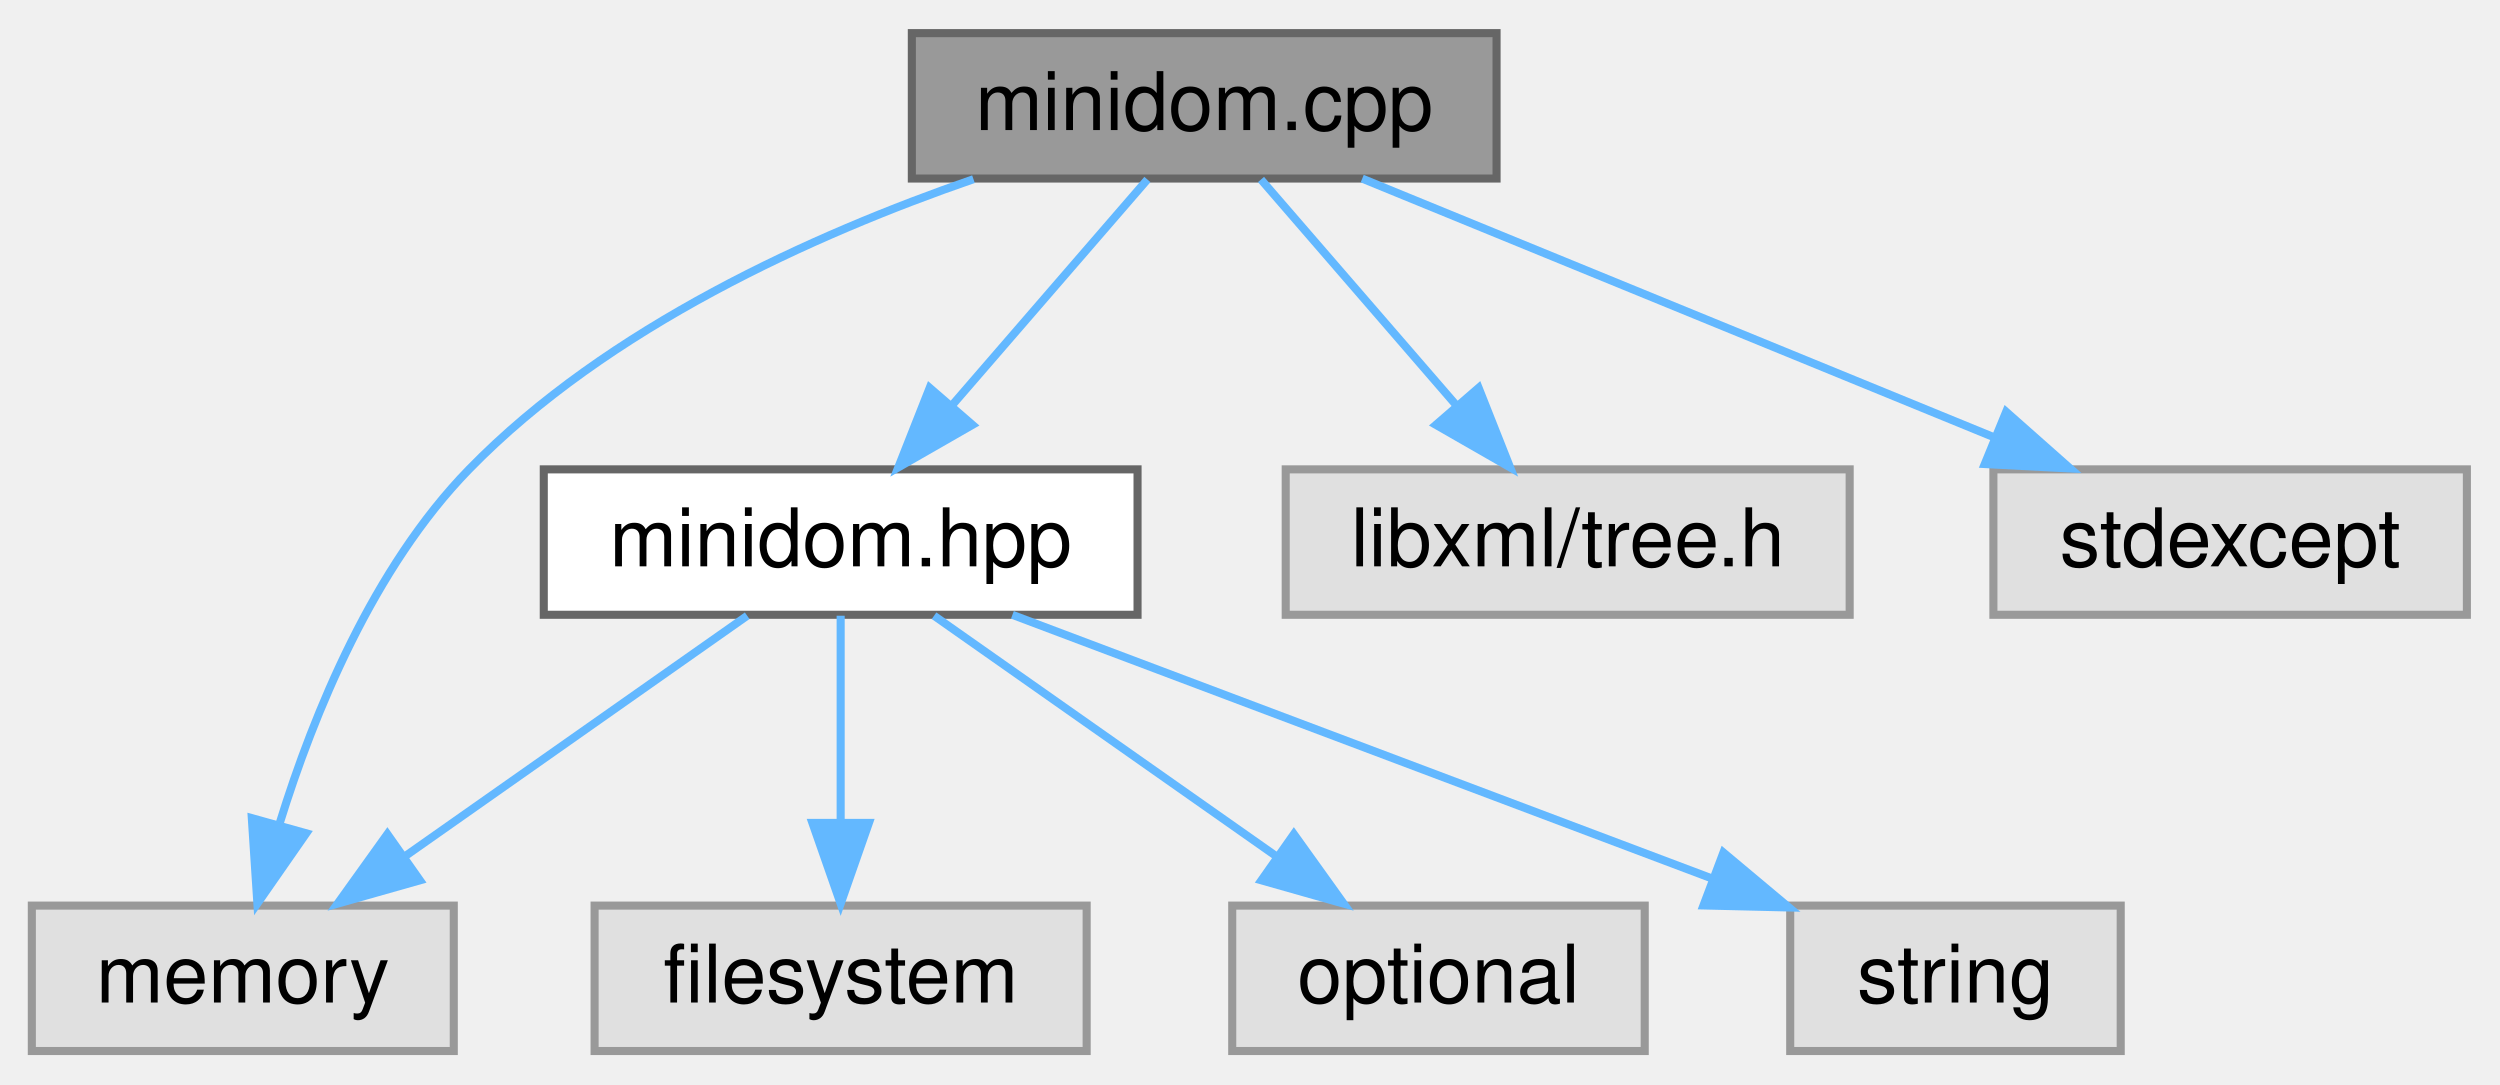
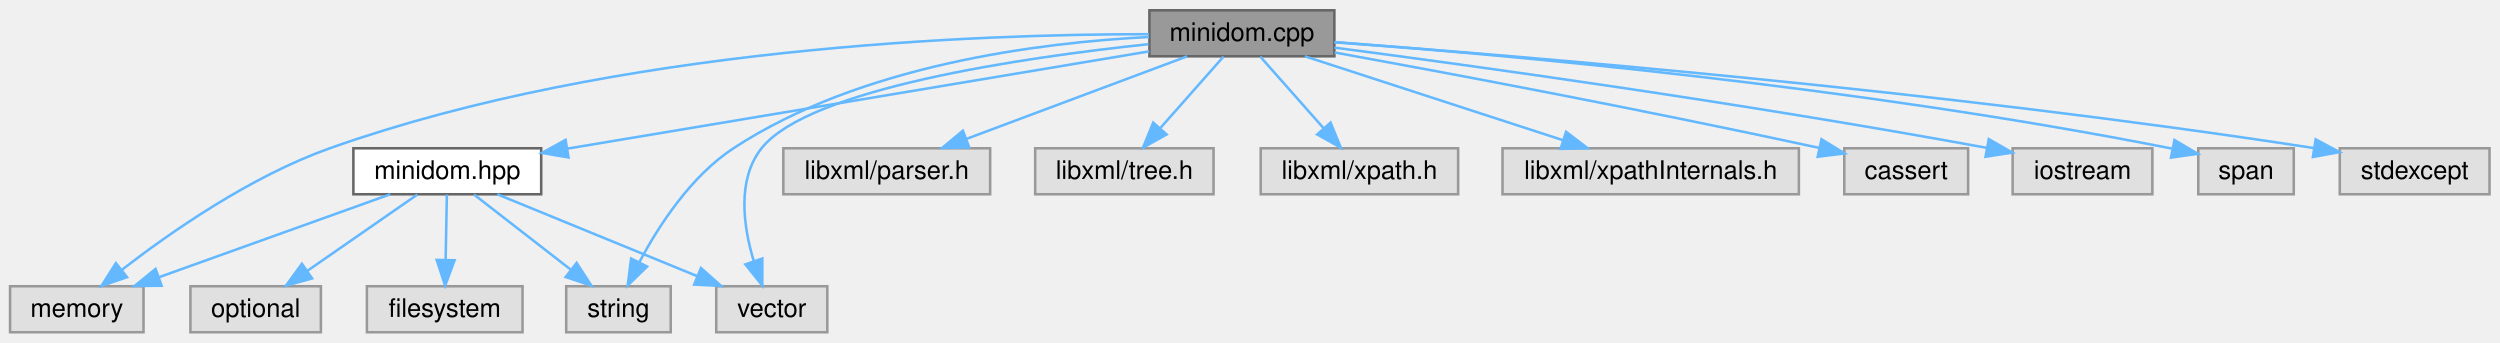
- <svg xmlns="http://www.w3.org/2000/svg" xmlns:xlink="http://www.w3.org/1999/xlink" width="309pt" height="134pt" viewBox="0.00 0.00 309.46 134.00">
+ <svg xmlns="http://www.w3.org/2000/svg" xmlns:xlink="http://www.w3.org/1999/xlink" width="978pt" height="134pt" viewBox="0.00 0.00 978.46 134.00">
  <g id="graph0" class="graph" transform="scale(1 1) rotate(0) translate(4 130)">
    <g id="Node000001" class="node">
      <g id="a_Node000001">
        <a xlink:title=" ">
-           <polygon fill="#999999" stroke="#666666" points="181.25,-126 108.87,-126 108.87,-108 181.25,-108 181.25,-126" />
-           <text text-anchor="middle" x="145.06" y="-114" font-family="Helvetica,sans-Serif" font-size="10.00">minidom.cpp</text>
+           <polygon fill="#999999" stroke="#666666" points="518.25,-126 445.87,-126 445.87,-108 518.25,-108 518.25,-126" />
+           <text text-anchor="middle" x="482.06" y="-114" font-family="Helvetica,sans-Serif" font-size="10.00">minidom.cpp</text>
        </a>
      </g>
    </g>
    <g id="Node000002" class="node">
      <g id="a_Node000002">
        <a xlink:href="minidom_8hpp.html" target="_top" xlink:title=" ">
-           <polygon fill="white" stroke="#666666" points="136.81,-72 63.31,-72 63.31,-54 136.81,-54 136.81,-72" />
-           <text text-anchor="middle" x="100.06" y="-60" font-family="Helvetica,sans-Serif" font-size="10.00">minidom.hpp</text>
+           <polygon fill="white" stroke="#666666" points="207.81,-72 134.31,-72 134.31,-54 207.81,-54 207.81,-72" />
+           <text text-anchor="middle" x="171.06" y="-60" font-family="Helvetica,sans-Serif" font-size="10.00">minidom.hpp</text>
        </a>
      </g>
    </g>
    <g id="edge1_Node000001_Node000002" class="edge">
      <g id="a_edge1_Node000001_Node000002">
        <a xlink:title=" ">
-           <path fill="none" stroke="#63b8ff" d="M138.03,-107.88C131.59,-100.44 121.88,-89.22 113.9,-79.99" />
-           <polygon fill="#63b8ff" stroke="#63b8ff" points="116.38,-77.51 107.19,-72.24 111.08,-82.09 116.38,-77.51" />
+           <path fill="none" stroke="#63b8ff" d="M445.77,-109.93C389.31,-100.49 280.44,-82.29 218.05,-71.86" />
+           <polygon fill="#63b8ff" stroke="#63b8ff" points="218.51,-68.39 208.07,-70.19 217.36,-75.29 218.51,-68.39" />
        </a>
      </g>
    </g>
    <g id="Node000004" class="node">
      <g id="a_Node000004">
        <a xlink:title=" ">
          <polygon fill="#e0e0e0" stroke="#999999" points="52.17,-18 -0.06,-18 -0.06,0 52.17,0 52.17,-18" />
          <text text-anchor="middle" x="26.06" y="-6" font-family="Helvetica,sans-Serif" font-size="10.00">memory</text>
        </a>
      </g>
    </g>
-     <g id="edge7_Node000001_Node000004" class="edge">
-       <g id="a_edge7_Node000001_Node000004">
-         <a xlink:title=" ">
-           <path fill="none" stroke="#63b8ff" d="M116.5,-107.92C96.81,-101.11 71.2,-89.6 54.06,-72 42.21,-59.84 34.84,-41.79 30.65,-28.29" />
-           <polygon fill="#63b8ff" stroke="#63b8ff" points="33.91,-26.95 27.86,-18.26 27.17,-28.83 33.91,-26.95" />
+     <g id="edge13_Node000001_Node000004" class="edge">
+       <g id="a_edge13_Node000001_Node000004">
+         <a xlink:title=" ">
+           <path fill="none" stroke="#63b8ff" d="M445.66,-116.65C379.74,-116.71 237.02,-111.74 125.06,-72 94.04,-60.99 62.56,-39.02 43.67,-24.41" />
+           <polygon fill="#63b8ff" stroke="#63b8ff" points="45.71,-21.56 35.7,-18.1 41.36,-27.05 45.71,-21.56" />
+         </a>
+       </g>
+     </g>
+     <g id="Node000006" class="node">
+       <g id="a_Node000006">
+         <a xlink:title=" ">
+           <polygon fill="#e0e0e0" stroke="#999999" points="258.51,-18 217.6,-18 217.6,0 258.51,0 258.51,-18" />
+           <text text-anchor="middle" x="238.06" y="-6" font-family="Helvetica,sans-Serif" font-size="10.00">string</text>
+         </a>
+       </g>
+     </g>
+     <g id="edge16_Node000001_Node000006" class="edge">
+       <g id="a_edge16_Node000001_Node000006">
+         <a xlink:title=" ">
+           <path fill="none" stroke="#63b8ff" d="M445.68,-115.55C403.35,-113.41 332.92,-104.69 283.06,-72 266.41,-61.09 253.85,-41.74 246.28,-27.55" />
+           <polygon fill="#63b8ff" stroke="#63b8ff" points="249.27,-25.71 241.67,-18.33 243.01,-28.84 249.27,-25.71" />
        </a>
      </g>
    </g>
    <g id="Node000007" class="node">
      <g id="a_Node000007">
        <a xlink:title=" ">
-           <polygon fill="#e0e0e0" stroke="#999999" points="224.96,-72 155.15,-72 155.15,-54 224.96,-54 224.96,-72" />
-           <text text-anchor="middle" x="190.06" y="-60" font-family="Helvetica,sans-Serif" font-size="10.00">libxml/tree.h</text>
-         </a>
-       </g>
-     </g>
-     <g id="edge6_Node000001_Node000007" class="edge">
-       <g id="a_edge6_Node000001_Node000007">
-         <a xlink:title=" ">
-           <path fill="none" stroke="#63b8ff" d="M152.09,-107.88C158.52,-100.44 168.23,-89.22 176.22,-79.99" />
-           <polygon fill="#63b8ff" stroke="#63b8ff" points="179.03,-82.09 182.93,-72.24 173.74,-77.51 179.03,-82.09" />
+           <polygon fill="#e0e0e0" stroke="#999999" points="319.79,-18 276.32,-18 276.32,0 319.79,0 319.79,-18" />
+           <text text-anchor="middle" x="298.06" y="-6" font-family="Helvetica,sans-Serif" font-size="10.00">vector</text>
+         </a>
+       </g>
+     </g>
+     <g id="edge17_Node000001_Node000007" class="edge">
+       <g id="a_edge17_Node000001_Node000007">
+         <a xlink:title=" ">
+           <path fill="none" stroke="#63b8ff" d="M445.5,-112.75C396.24,-107.52 312.59,-95.38 294.06,-72 284.33,-59.73 286.92,-41.44 290.99,-27.9" />
+           <polygon fill="#63b8ff" stroke="#63b8ff" points="294.36,-28.86 294.36,-18.26 287.75,-26.55 294.36,-28.86" />
        </a>
      </g>
    </g>
    <g id="Node000008" class="node">
      <g id="a_Node000008">
        <a xlink:title=" ">
-           <polygon fill="#e0e0e0" stroke="#999999" points="301.36,-72 242.75,-72 242.75,-54 301.36,-54 301.36,-72" />
-           <text text-anchor="middle" x="272.06" y="-60" font-family="Helvetica,sans-Serif" font-size="10.00">stdexcept</text>
-         </a>
-       </g>
-     </g>
-     <g id="edge8_Node000001_Node000008" class="edge">
-       <g id="a_edge8_Node000001_Node000008">
-         <a xlink:title=" ">
-           <path fill="none" stroke="#63b8ff" d="M164.62,-107.99C185.54,-99.43 218.92,-85.76 242.93,-75.93" />
-           <polygon fill="#63b8ff" stroke="#63b8ff" points="244.33,-79.13 252.26,-72.11 241.68,-72.66 244.33,-79.13" />
+           <polygon fill="#e0e0e0" stroke="#999999" points="383.53,-72 302.58,-72 302.58,-54 383.53,-54 383.53,-72" />
+           <text text-anchor="middle" x="343.06" y="-60" font-family="Helvetica,sans-Serif" font-size="10.00">libxml/parser.h</text>
+         </a>
+       </g>
+     </g>
+     <g id="edge7_Node000001_Node000008" class="edge">
+       <g id="a_edge7_Node000001_Node000008">
+         <a xlink:title=" ">
+           <path fill="none" stroke="#63b8ff" d="M460.64,-107.99C437.55,-99.35 400.56,-85.51 374.24,-75.67" />
+           <polygon fill="#63b8ff" stroke="#63b8ff" points="375.32,-72.33 364.72,-72.11 372.86,-78.89 375.32,-72.33" />
+         </a>
+       </g>
+     </g>
+     <g id="Node000009" class="node">
+       <g id="a_Node000009">
+         <a xlink:title=" ">
+           <polygon fill="#e0e0e0" stroke="#999999" points="470.96,-72 401.15,-72 401.15,-54 470.96,-54 470.96,-72" />
+           <text text-anchor="middle" x="436.06" y="-60" font-family="Helvetica,sans-Serif" font-size="10.00">libxml/tree.h</text>
+         </a>
+       </g>
+     </g>
+     <g id="edge8_Node000001_Node000009" class="edge">
+       <g id="a_edge8_Node000001_Node000009">
+         <a xlink:title=" ">
+           <path fill="none" stroke="#63b8ff" d="M474.87,-107.88C468.29,-100.44 458.37,-89.22 450.2,-79.99" />
+           <polygon fill="#63b8ff" stroke="#63b8ff" points="452.59,-77.41 443.35,-72.24 447.35,-82.05 452.59,-77.41" />
+         </a>
+       </g>
+     </g>
+     <g id="Node000010" class="node">
+       <g id="a_Node000010">
+         <a xlink:title=" ">
+           <polygon fill="#e0e0e0" stroke="#999999" points="566.69,-72 489.42,-72 489.42,-54 566.69,-54 566.69,-72" />
+           <text text-anchor="middle" x="528.06" y="-60" font-family="Helvetica,sans-Serif" font-size="10.00">libxml/xpath.h</text>
+         </a>
+       </g>
+     </g>
+     <g id="edge9_Node000001_Node000010" class="edge">
+       <g id="a_edge9_Node000001_Node000010">
+         <a xlink:title=" ">
+           <path fill="none" stroke="#63b8ff" d="M489.24,-107.88C495.82,-100.44 505.74,-89.22 513.91,-79.99" />
+           <polygon fill="#63b8ff" stroke="#63b8ff" points="516.76,-82.05 520.77,-72.24 511.52,-77.41 516.76,-82.05" />
+         </a>
+       </g>
+     </g>
+     <g id="Node000011" class="node">
+       <g id="a_Node000011">
+         <a xlink:title=" ">
+           <polygon fill="#e0e0e0" stroke="#999999" points="700.05,-72 584.06,-72 584.06,-54 700.05,-54 700.05,-72" />
+           <text text-anchor="middle" x="642.06" y="-60" font-family="Helvetica,sans-Serif" font-size="10.00">libxml/xpathInternals.h</text>
+         </a>
+       </g>
+     </g>
+     <g id="edge10_Node000001_Node000011" class="edge">
+       <g id="a_edge10_Node000001_Node000011">
+         <a xlink:title=" ">
+           <path fill="none" stroke="#63b8ff" d="M506.71,-107.99C533.72,-99.21 577.25,-85.06 607.62,-75.19" />
+           <polygon fill="#63b8ff" stroke="#63b8ff" points="608.95,-78.44 617.38,-72.02 606.79,-71.78 608.95,-78.44" />
+         </a>
+       </g>
+     </g>
+     <g id="Node000012" class="node">
+       <g id="a_Node000012">
+         <a xlink:title=" ">
+           <polygon fill="#e0e0e0" stroke="#999999" points="766.29,-72 717.82,-72 717.82,-54 766.29,-54 766.29,-72" />
+           <text text-anchor="middle" x="742.06" y="-60" font-family="Helvetica,sans-Serif" font-size="10.00">cassert</text>
+         </a>
+       </g>
+     </g>
+     <g id="edge11_Node000001_Node000012" class="edge">
+       <g id="a_edge11_Node000001_Node000012">
+         <a xlink:title=" ">
+           <path fill="none" stroke="#63b8ff" d="M518.33,-109.5C561.31,-101.69 635.28,-87.87 708.13,-72.12" />
+           <polygon fill="#63b8ff" stroke="#63b8ff" points="708.91,-75.53 717.94,-69.98 707.42,-68.69 708.91,-75.53" />
+         </a>
+       </g>
+     </g>
+     <g id="Node000013" class="node">
+       <g id="a_Node000013">
+         <a xlink:title=" ">
+           <polygon fill="#e0e0e0" stroke="#999999" points="838.4,-72 783.71,-72 783.71,-54 838.4,-54 838.4,-72" />
+           <text text-anchor="middle" x="811.06" y="-60" font-family="Helvetica,sans-Serif" font-size="10.00">iostream</text>
+         </a>
+       </g>
+     </g>
+     <g id="edge12_Node000001_Node000013" class="edge">
+       <g id="a_edge12_Node000001_Node000013">
+         <a xlink:title=" ">
+           <path fill="none" stroke="#63b8ff" d="M518.28,-111.39C571.91,-104.38 675.82,-90.1 773.54,-72.17" />
+           <polygon fill="#63b8ff" stroke="#63b8ff" points="774.38,-75.58 783.58,-70.31 773.11,-68.69 774.38,-75.58" />
+         </a>
+       </g>
+     </g>
+     <g id="Node000014" class="node">
+       <g id="a_Node000014">
+         <a xlink:title=" ">
+           <polygon fill="#e0e0e0" stroke="#999999" points="893.74,-72 856.37,-72 856.37,-54 893.74,-54 893.74,-72" />
+           <text text-anchor="middle" x="875.06" y="-60" font-family="Helvetica,sans-Serif" font-size="10.00">span</text>
+         </a>
+       </g>
+     </g>
+     <g id="edge14_Node000001_Node000014" class="edge">
+       <g id="a_edge14_Node000001_Node000014">
+         <a xlink:title=" ">
+           <path fill="none" stroke="#63b8ff" d="M518.36,-113.54C582.59,-108.77 720.5,-96.68 846.01,-71.88" />
+           <polygon fill="#63b8ff" stroke="#63b8ff" points="847.06,-75.23 856.18,-69.83 845.69,-68.37 847.06,-75.23" />
+         </a>
+       </g>
+     </g>
+     <g id="Node000015" class="node">
+       <g id="a_Node000015">
+         <a xlink:title=" ">
+           <polygon fill="#e0e0e0" stroke="#999999" points="970.36,-72 911.75,-72 911.75,-54 970.36,-54 970.36,-72" />
+           <text text-anchor="middle" x="941.06" y="-60" font-family="Helvetica,sans-Serif" font-size="10.00">stdexcept</text>
+         </a>
+       </g>
+     </g>
+     <g id="edge15_Node000001_Node000015" class="edge">
+       <g id="a_edge15_Node000001_Node000015">
+         <a xlink:title=" ">
+           <path fill="none" stroke="#63b8ff" d="M518.26,-113.48C589.68,-108.25 753.9,-94.86 901.51,-72.09" />
+           <polygon fill="#63b8ff" stroke="#63b8ff" points="902.31,-75.5 911.65,-70.5 901.23,-68.59 902.31,-75.5" />
        </a>
      </g>
    </g>
    <g id="Node000003" class="node">
      <g id="a_Node000003">
        <a xlink:title=" ">
-           <polygon fill="#e0e0e0" stroke="#999999" points="130.51,-18 69.6,-18 69.6,0 130.51,0 130.51,-18" />
-           <text text-anchor="middle" x="100.06" y="-6" font-family="Helvetica,sans-Serif" font-size="10.00">filesystem</text>
+           <polygon fill="#e0e0e0" stroke="#999999" points="200.51,-18 139.6,-18 139.6,0 200.51,0 200.51,-18" />
+           <text text-anchor="middle" x="170.06" y="-6" font-family="Helvetica,sans-Serif" font-size="10.00">filesystem</text>
        </a>
      </g>
    </g>
    <g id="edge2_Node000002_Node000003" class="edge">
      <g id="a_edge2_Node000002_Node000003">
        <a xlink:title=" ">
-           <path fill="none" stroke="#63b8ff" d="M100.06,-53.88C100.06,-47.05 100.06,-37.03 100.06,-28.29" />
-           <polygon fill="#63b8ff" stroke="#63b8ff" points="103.56,-28.24 100.06,-18.24 96.56,-28.24 103.56,-28.24" />
+           <path fill="none" stroke="#63b8ff" d="M170.9,-53.88C170.77,-47.05 170.58,-37.03 170.41,-28.29" />
+           <polygon fill="#63b8ff" stroke="#63b8ff" points="173.91,-28.17 170.22,-18.24 166.91,-28.31 173.91,-28.17" />
        </a>
      </g>
    </g>
    <g id="edge3_Node000002_Node000004" class="edge">
      <g id="a_edge3_Node000002_Node000004">
        <a xlink:title=" ">
-           <path fill="none" stroke="#63b8ff" d="M88.49,-53.88C77.16,-45.91 59.64,-33.6 46.05,-24.05" />
-           <polygon fill="#63b8ff" stroke="#63b8ff" points="47.98,-21.13 37.78,-18.24 43.95,-26.85 47.98,-21.13" />
+           <path fill="none" stroke="#63b8ff" d="M148.72,-53.99C124.52,-45.31 85.7,-31.39 58.22,-21.54" />
+           <polygon fill="#63b8ff" stroke="#63b8ff" points="59.25,-18.19 48.66,-18.11 56.89,-24.78 59.25,-18.19" />
        </a>
      </g>
    </g>
    <g id="Node000005" class="node">
      <g id="a_Node000005">
        <a xlink:title=" ">
-           <polygon fill="#e0e0e0" stroke="#999999" points="199.59,-18 148.53,-18 148.53,0 199.59,0 199.59,-18" />
-           <text text-anchor="middle" x="174.06" y="-6" font-family="Helvetica,sans-Serif" font-size="10.00">optional</text>
+           <polygon fill="#e0e0e0" stroke="#999999" points="121.59,-18 70.53,-18 70.53,0 121.59,0 121.59,-18" />
+           <text text-anchor="middle" x="96.06" y="-6" font-family="Helvetica,sans-Serif" font-size="10.00">optional</text>
        </a>
      </g>
    </g>
    <g id="edge4_Node000002_Node000005" class="edge">
      <g id="a_edge4_Node000002_Node000005">
        <a xlink:title=" ">
-           <path fill="none" stroke="#63b8ff" d="M111.62,-53.88C122.96,-45.91 140.47,-33.6 154.07,-24.05" />
-           <polygon fill="#63b8ff" stroke="#63b8ff" points="156.16,-26.85 162.33,-18.24 152.14,-21.13 156.16,-26.85" />
-         </a>
-       </g>
-     </g>
-     <g id="Node000006" class="node">
-       <g id="a_Node000006">
-         <a xlink:title=" ">
-           <polygon fill="#e0e0e0" stroke="#999999" points="258.51,-18 217.6,-18 217.6,0 258.51,0 258.51,-18" />
-           <text text-anchor="middle" x="238.06" y="-6" font-family="Helvetica,sans-Serif" font-size="10.00">string</text>
+           <path fill="none" stroke="#63b8ff" d="M159.34,-53.88C147.85,-45.91 130.1,-33.6 116.32,-24.05" />
+           <polygon fill="#63b8ff" stroke="#63b8ff" points="118.15,-21.06 107.94,-18.24 114.16,-26.81 118.15,-21.06" />
        </a>
      </g>
    </g>
    <g id="edge5_Node000002_Node000006" class="edge">
      <g id="a_edge5_Node000002_Node000006">
        <a xlink:title=" ">
-           <path fill="none" stroke="#63b8ff" d="M121.32,-53.99C144.51,-45.25 181.83,-31.19 208.01,-21.32" />
-           <polygon fill="#63b8ff" stroke="#63b8ff" points="209.33,-24.57 217.45,-17.77 206.86,-18.02 209.33,-24.57" />
+           <path fill="none" stroke="#63b8ff" d="M181.53,-53.88C191.59,-46.06 207.04,-34.07 219.25,-24.6" />
+           <polygon fill="#63b8ff" stroke="#63b8ff" points="221.69,-27.14 227.44,-18.24 217.39,-21.61 221.69,-27.14" />
+         </a>
+       </g>
+     </g>
+     <g id="edge6_Node000002_Node000007" class="edge">
+       <g id="a_edge6_Node000002_Node000007">
+         <a xlink:title=" ">
+           <path fill="none" stroke="#63b8ff" d="M190.62,-53.99C211.54,-45.43 244.92,-31.76 268.93,-21.93" />
+           <polygon fill="#63b8ff" stroke="#63b8ff" points="270.33,-25.13 278.26,-18.11 267.68,-18.66 270.33,-25.13" />
        </a>
      </g>
    </g>
  </g>
</svg>
